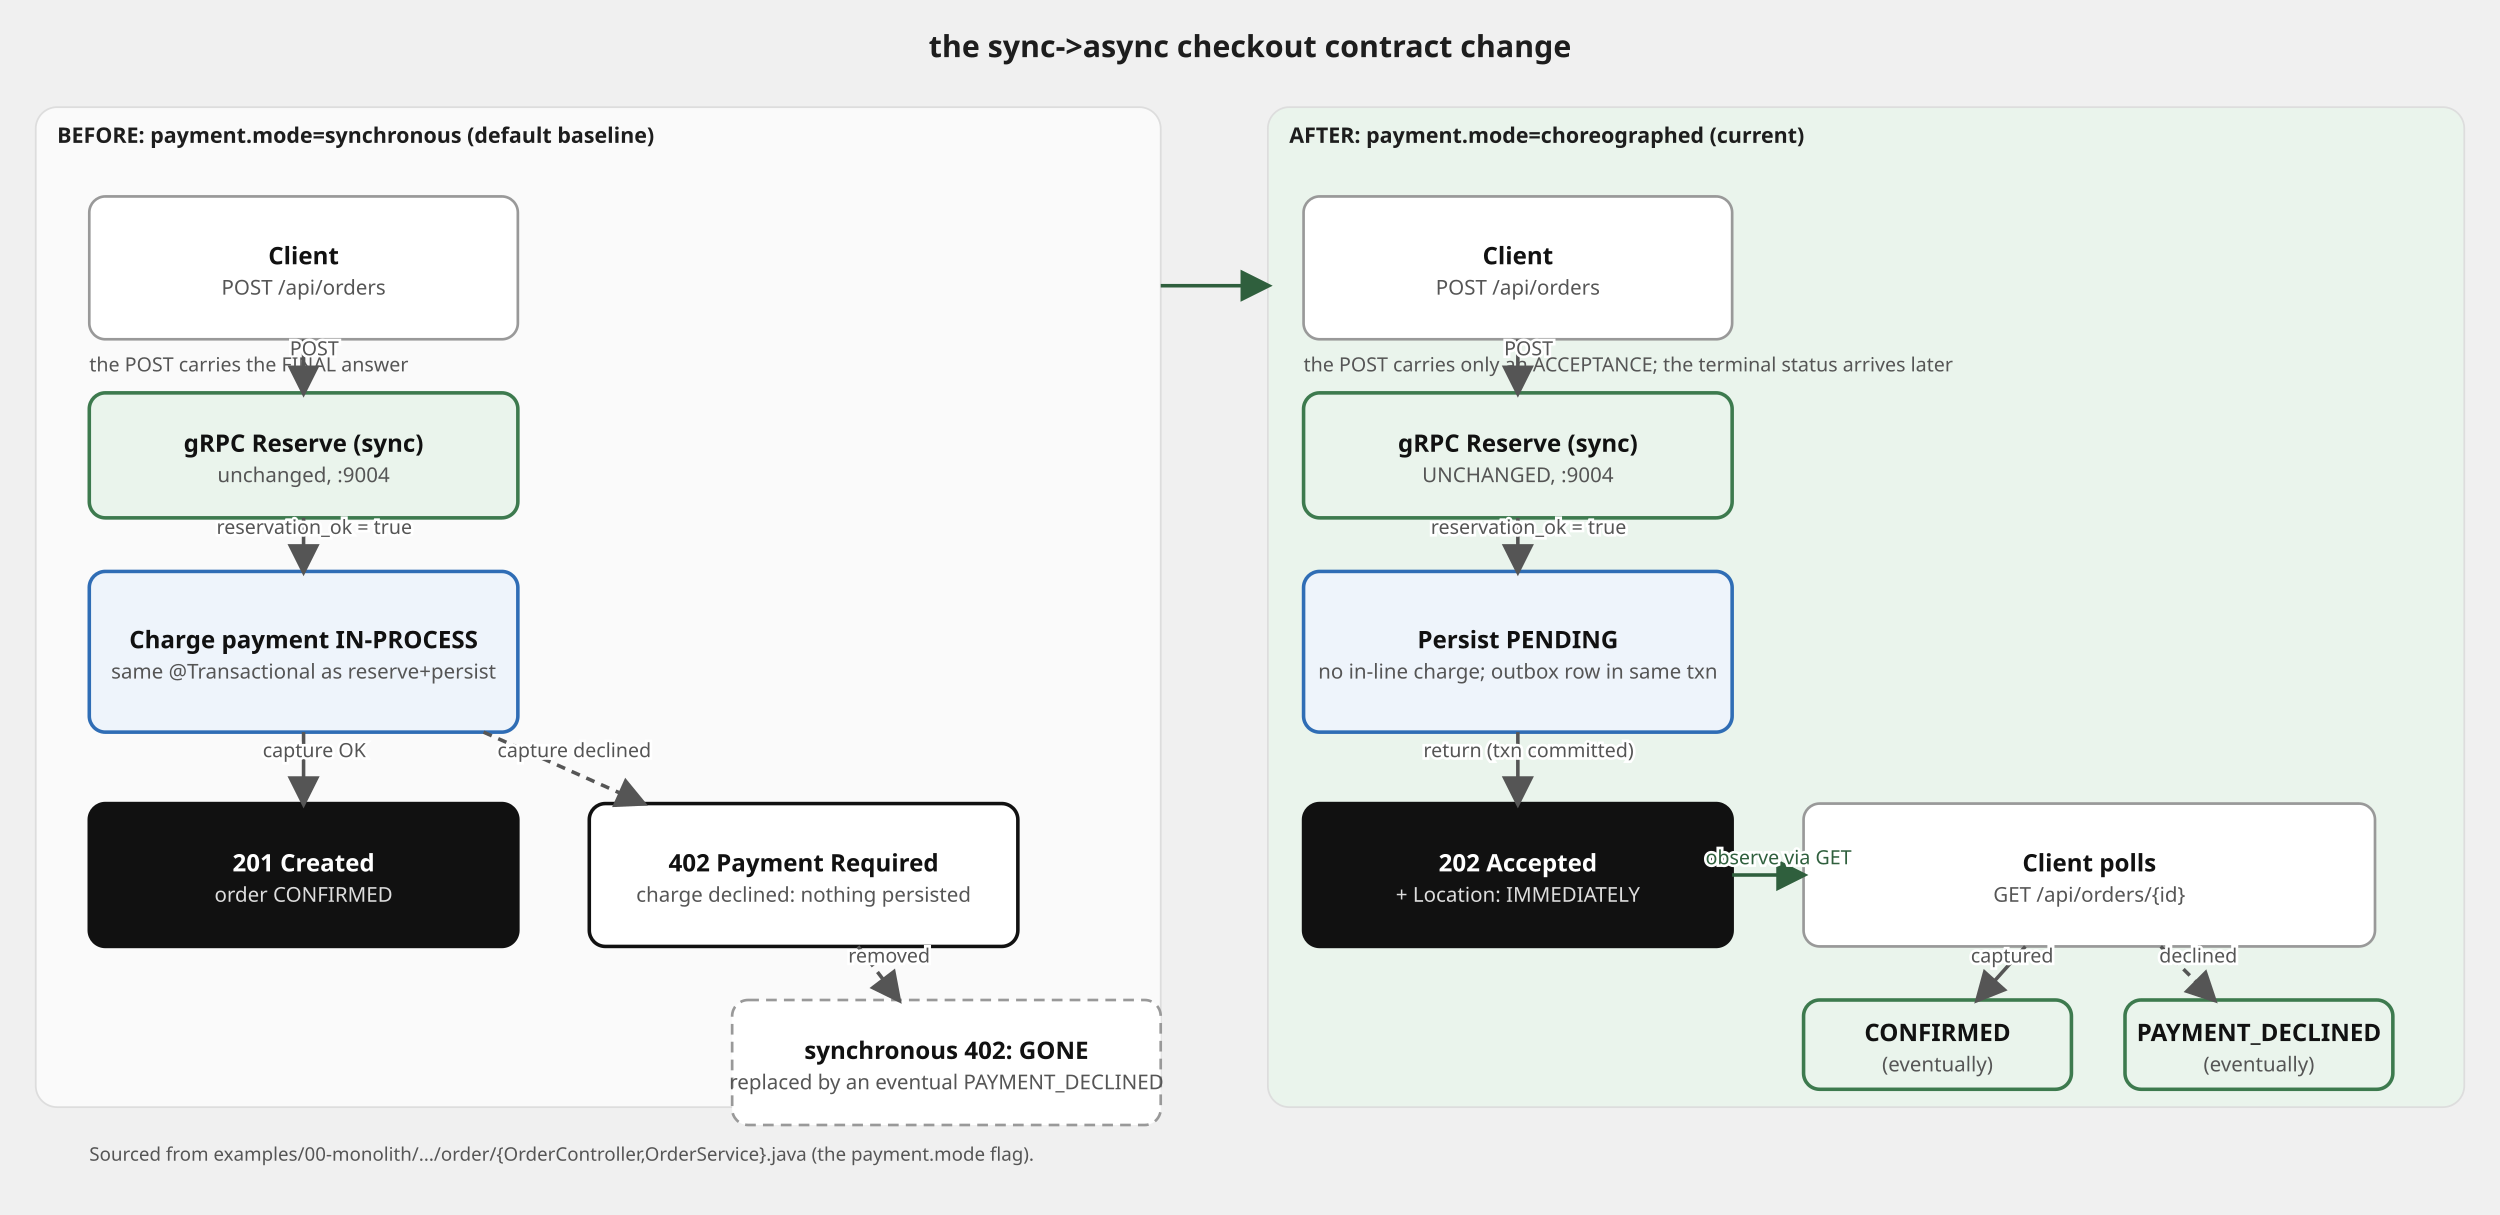
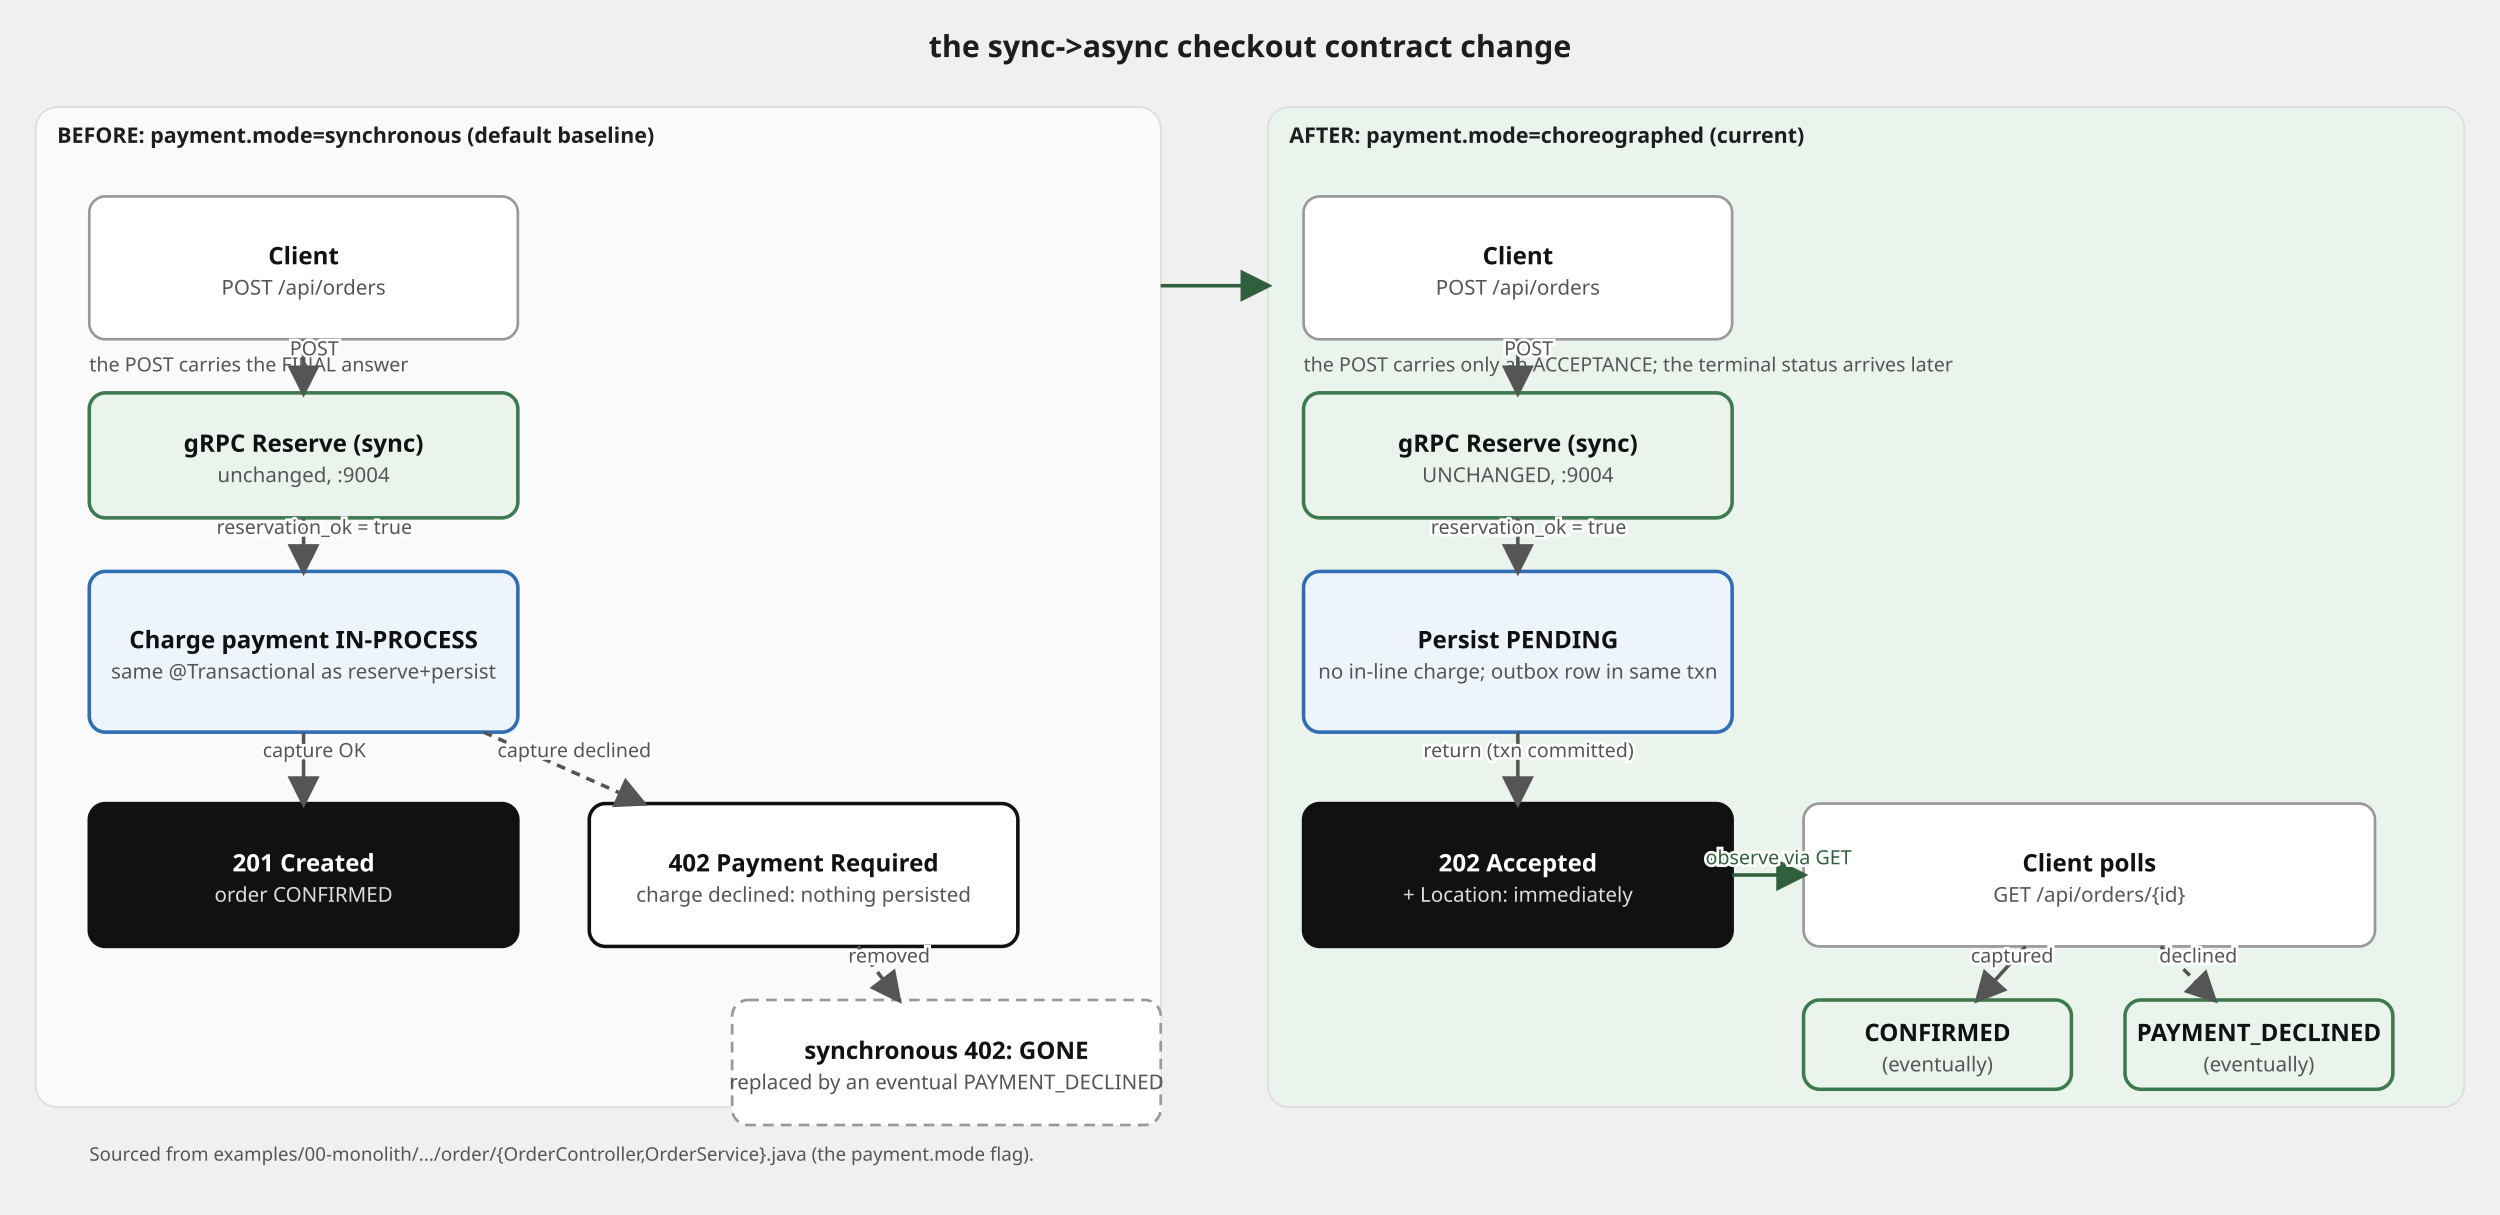
<svg xmlns="http://www.w3.org/2000/svg" viewBox="0 0 1400 680" font-family="'Red Hat Text', system-ui, sans-serif" role="img">
  <defs>
    <marker id="a" viewBox="0 0 10 10" refX="8.5" refY="5" markerWidth="9" markerHeight="9" orient="auto-start-reverse">
      <path d="M0,0 L10,5 L0,10 z" fill="#555" />
    </marker>
    <marker id="am" viewBox="0 0 10 10" refX="8.5" refY="5" markerWidth="9" markerHeight="9" orient="auto-start-reverse">
      <path d="M0,0 L10,5 L0,10 z" fill="#2f5f3d" />
    </marker>
  </defs>
  <rect x="20" y="60" width="630" height="560" rx="12" fill="#fafafa" stroke="#ddd" />
  <text x="32" y="80" font-size="12" font-weight="700" fill="#1d1d1d">BEFORE: payment.mode=synchronous (default baseline)</text>
  <rect x="710" y="60" width="670" height="560" rx="12" fill="#eaf4ec" stroke="#ddd" />
  <text x="722" y="80" font-size="12" font-weight="700" fill="#1d1d1d">AFTER: payment.mode=choreographed (current)</text>
  <rect x="50" y="110" width="240" height="80" rx="9" fill="#ffffff" stroke="#999999" stroke-width="1.5" />
  <text x="170.0" y="148.0" font-size="13.5" font-weight="700" fill="#111111" text-anchor="middle">Client</text>
  <text x="170.0" y="165.0" font-size="11.5" fill="#555555" text-anchor="middle">POST /api/orders</text>
  <rect x="50" y="220" width="240" height="70" rx="9" fill="#eaf4ec" stroke="#3d7a4e" stroke-width="2" />
  <text x="170.0" y="253.0" font-size="13.5" font-weight="700" fill="#111111" text-anchor="middle">gRPC Reserve (sync)</text>
  <text x="170.0" y="270.0" font-size="11.5" fill="#555555" text-anchor="middle">unchanged, :9004</text>
  <rect x="50" y="320" width="240" height="90" rx="9" fill="#eef4fb" stroke="#2f6db5" stroke-width="2" />
  <text x="170.0" y="363.0" font-size="13.5" font-weight="700" fill="#111111" text-anchor="middle">Charge payment IN-PROCESS</text>
  <text x="170.0" y="380.0" font-size="11.5" fill="#555555" text-anchor="middle">same @Transactional as reserve+persist</text>
  <rect x="50" y="450" width="240" height="80" rx="9" fill="#111111" stroke="#111111" stroke-width="2" />
  <text x="170.0" y="488.0" font-size="13.5" font-weight="700" fill="#ffffff" text-anchor="middle">201 Created</text>
  <text x="170.0" y="505.0" font-size="11.5" fill="#dddddd" text-anchor="middle">order CONFIRMED</text>
  <rect x="330" y="450" width="240" height="80" rx="9" fill="#ffffff" stroke="#111111" stroke-width="2" />
  <text x="450.0" y="488.0" font-size="13.5" font-weight="700" fill="#111111" text-anchor="middle">402 Payment Required</text>
  <text x="450.0" y="505.0" font-size="11.5" fill="#555555" text-anchor="middle">charge declined: nothing persisted</text>
  <rect x="730" y="110" width="240" height="80" rx="9" fill="#ffffff" stroke="#999999" stroke-width="1.5" />
  <text x="850.0" y="148.0" font-size="13.5" font-weight="700" fill="#111111" text-anchor="middle">Client</text>
  <text x="850.0" y="165.0" font-size="11.5" fill="#555555" text-anchor="middle">POST /api/orders</text>
  <rect x="730" y="220" width="240" height="70" rx="9" fill="#eaf4ec" stroke="#3d7a4e" stroke-width="2" />
  <text x="850.0" y="253.0" font-size="13.5" font-weight="700" fill="#111111" text-anchor="middle">gRPC Reserve (sync)</text>
  <text x="850.0" y="270.0" font-size="11.5" fill="#555555" text-anchor="middle">UNCHANGED, :9004</text>
  <rect x="730" y="320" width="240" height="90" rx="9" fill="#eef4fb" stroke="#2f6db5" stroke-width="2" />
  <text x="850.0" y="363.0" font-size="13.5" font-weight="700" fill="#111111" text-anchor="middle">Persist PENDING</text>
  <text x="850.0" y="380.0" font-size="11.5" fill="#555555" text-anchor="middle">no in-line charge; outbox row in same txn</text>
  <rect x="730" y="450" width="240" height="80" rx="9" fill="#111111" stroke="#111111" stroke-width="2" />
  <text x="850.0" y="488.0" font-size="13.5" font-weight="700" fill="#ffffff" text-anchor="middle">202 Accepted</text>
-   <text x="850.0" y="505.0" font-size="11.5" fill="#dddddd" text-anchor="middle">+ Location: IMMEDIATELY</text>
+   <text x="850.0" y="505.0" font-size="11.5" fill="#dddddd" text-anchor="middle">+ Location: immediately</text>
  <rect x="1010" y="450" width="320" height="80" rx="9" fill="#ffffff" stroke="#999999" stroke-width="1.5" />
  <text x="1170.0" y="488.0" font-size="13.5" font-weight="700" fill="#111111" text-anchor="middle">Client polls</text>
  <text x="1170.0" y="505.0" font-size="11.5" fill="#555555" text-anchor="middle">GET /api/orders/{id}</text>
  <rect x="1010" y="560" width="150" height="50" rx="9" fill="#eaf4ec" stroke="#3d7a4e" stroke-width="2" />
  <text x="1085.0" y="583.0" font-size="13.5" font-weight="700" fill="#111111" text-anchor="middle">CONFIRMED</text>
  <text x="1085.0" y="600.0" font-size="11.5" fill="#555555" text-anchor="middle">(eventually)</text>
  <rect x="1190" y="560" width="150" height="50" rx="9" fill="#eaf4ec" stroke="#3d7a4e" stroke-width="2" />
  <text x="1265.0" y="583.0" font-size="13.5" font-weight="700" fill="#111111" text-anchor="middle">PAYMENT_DECLINED</text>
  <text x="1265.0" y="600.0" font-size="11.5" fill="#555555" text-anchor="middle">(eventually)</text>
  <rect x="410" y="560" width="240" height="70" rx="9" fill="#ffffff" stroke="#999999" stroke-width="1.5" stroke-dasharray="6 4" />
  <text x="530.0" y="593.0" font-size="13.5" font-weight="700" fill="#111111" text-anchor="middle">synchronous 402: GONE</text>
  <text x="530.0" y="610.0" font-size="11.5" fill="#555555" text-anchor="middle">replaced by an eventual PAYMENT_DECLINED</text>
  <path d="M170.0,190.0 L170.0,220.0" fill="none" stroke="#555" stroke-width="2" marker-end="url(#a)" />
  <text x="176.0" y="199.0" font-size="11" fill="#ffffff" stroke="#ffffff" stroke-width="3" paint-order="stroke" text-anchor="middle">POST</text>
  <text x="176.0" y="199.0" font-size="11" fill="#555" text-anchor="middle">POST</text>
  <path d="M170.0,290.0 L170.0,320.0" fill="none" stroke="#555" stroke-width="2" marker-end="url(#a)" />
  <text x="176.0" y="299.0" font-size="11" fill="#ffffff" stroke="#ffffff" stroke-width="3" paint-order="stroke" text-anchor="middle">reservation_ok = true</text>
  <text x="176.0" y="299.0" font-size="11" fill="#555" text-anchor="middle">reservation_ok = true</text>
  <path d="M170.0,410.0 L170.0,450.0" fill="none" stroke="#555" stroke-width="2" marker-end="url(#a)" />
  <text x="176.0" y="424.0" font-size="11" fill="#ffffff" stroke="#ffffff" stroke-width="3" paint-order="stroke" text-anchor="middle">capture OK</text>
  <text x="176.0" y="424.0" font-size="11" fill="#555" text-anchor="middle">capture OK</text>
  <path d="M270.8,410.0 L360.4,450.0" fill="none" stroke="#555" stroke-width="2" stroke-dasharray="5 4" marker-end="url(#a)" />
  <text x="321.6" y="424.0" font-size="11" fill="#ffffff" stroke="#ffffff" stroke-width="3" paint-order="stroke" text-anchor="middle">capture declined</text>
  <text x="321.6" y="424.0" font-size="11" fill="#555" text-anchor="middle">capture declined</text>
  <path d="M850.0,190.0 L850.0,220.0" fill="none" stroke="#555" stroke-width="2" marker-end="url(#a)" />
  <text x="856.0" y="199.0" font-size="11" fill="#ffffff" stroke="#ffffff" stroke-width="3" paint-order="stroke" text-anchor="middle">POST</text>
  <text x="856.0" y="199.0" font-size="11" fill="#555" text-anchor="middle">POST</text>
  <path d="M850.0,290.0 L850.0,320.0" fill="none" stroke="#555" stroke-width="2" marker-end="url(#a)" />
  <text x="856.0" y="299.0" font-size="11" fill="#ffffff" stroke="#ffffff" stroke-width="3" paint-order="stroke" text-anchor="middle">reservation_ok = true</text>
  <text x="856.0" y="299.0" font-size="11" fill="#555" text-anchor="middle">reservation_ok = true</text>
  <path d="M850.0,410.0 L850.0,450.0" fill="none" stroke="#555" stroke-width="2" marker-end="url(#a)" />
  <text x="856.0" y="424.0" font-size="11" fill="#ffffff" stroke="#ffffff" stroke-width="3" paint-order="stroke" text-anchor="middle">return (txn committed)</text>
  <text x="856.0" y="424.0" font-size="11" fill="#555" text-anchor="middle">return (txn committed)</text>
  <path d="M970.0,490.0 L1010.0,490.0" fill="none" stroke="#2f5f3d" stroke-width="2" marker-end="url(#am)" />
  <text x="996.0" y="484.0" font-size="11" fill="#ffffff" stroke="#ffffff" stroke-width="3" paint-order="stroke" text-anchor="middle">observe via GET</text>
  <text x="996.0" y="484.0" font-size="11" fill="#2f5f3d" text-anchor="middle">observe via GET</text>
  <path d="M1134.211,530.0 L1107.368,560.0" fill="none" stroke="#555" stroke-width="2" marker-end="url(#a)" />
  <text x="1126.789" y="539.0" font-size="11" fill="#ffffff" stroke="#ffffff" stroke-width="3" paint-order="stroke" text-anchor="middle">captured</text>
  <text x="1126.789" y="539.0" font-size="11" fill="#555" text-anchor="middle">captured</text>
  <path d="M1210.0,530.0 L1240.0,560.0" fill="none" stroke="#555" stroke-width="2" stroke-dasharray="5 4" marker-end="url(#a)" />
  <text x="1231.0" y="539.0" font-size="11" fill="#ffffff" stroke="#ffffff" stroke-width="3" paint-order="stroke" text-anchor="middle">declined</text>
  <text x="1231.0" y="539.0" font-size="11" fill="#555" text-anchor="middle">declined</text>
  <path d="M650,160 L710,160" fill="none" stroke="#2f5f3d" stroke-width="2" marker-end="url(#am)" />
  <path d="M480.476,530.0 L503.333,560.0" fill="none" stroke="#555" stroke-width="2" stroke-dasharray="5 4" marker-end="url(#a)" />
  <text x="497.905" y="539.0" font-size="11" fill="#ffffff" stroke="#ffffff" stroke-width="3" paint-order="stroke" text-anchor="middle">removed</text>
  <text x="497.905" y="539.0" font-size="11" fill="#555" text-anchor="middle">removed</text>
  <text x="700.0" y="32" font-size="17" fill="#1d1d1d" text-anchor="middle" font-weight="700">the sync-&gt;async checkout contract change</text>
  <text x="50" y="208" font-size="11" fill="#555555" text-anchor="start">the POST carries the FINAL answer</text>
  <text x="730" y="208" font-size="11" fill="#555555" text-anchor="start">the POST carries only an ACCEPTANCE; the terminal status arrives later</text>
  <text x="50" y="650" font-size="10.5" fill="#555555" text-anchor="start">Sourced from examples/00-monolith/.../order/{OrderController,OrderService}.java (the payment.mode flag).</text>
</svg>
